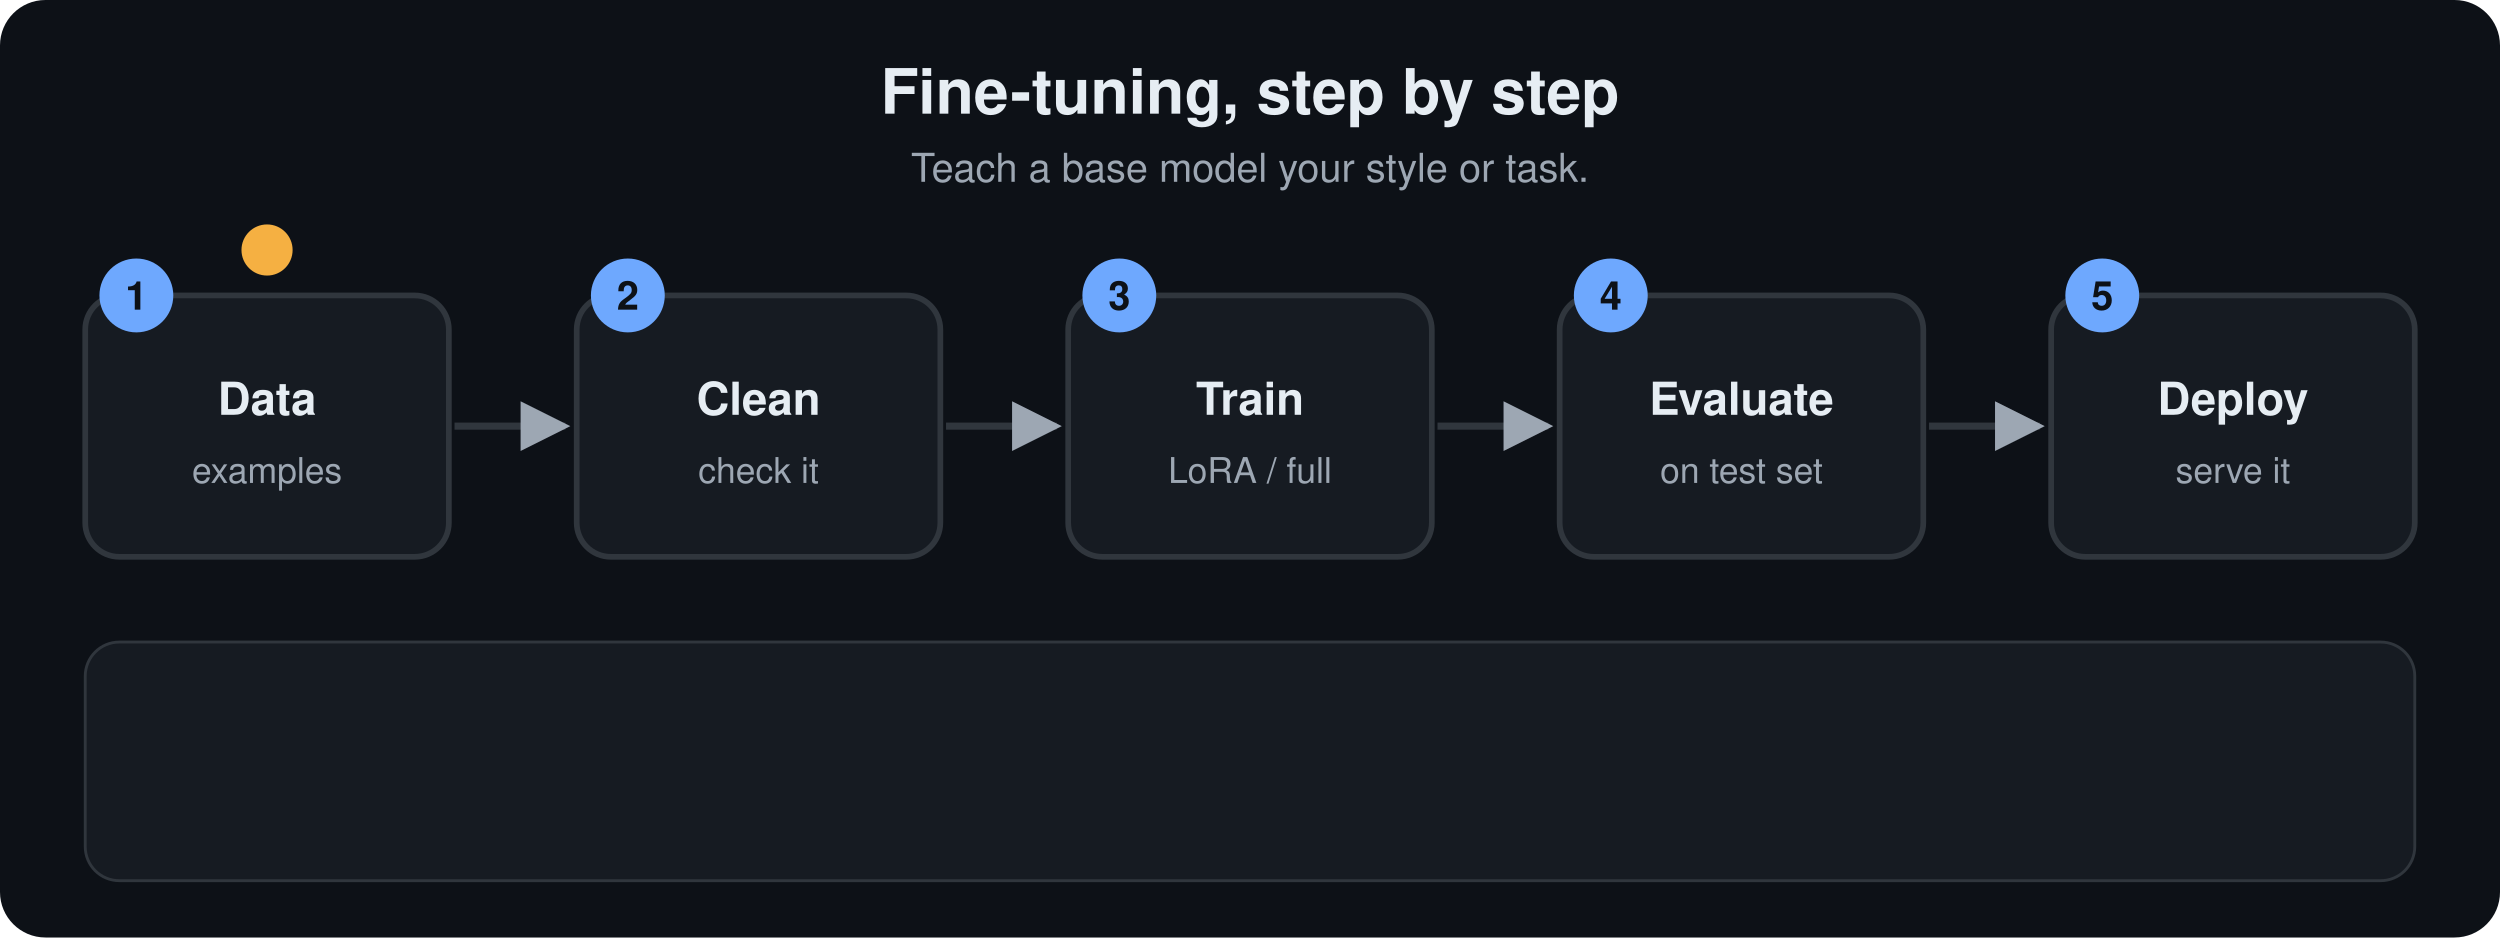
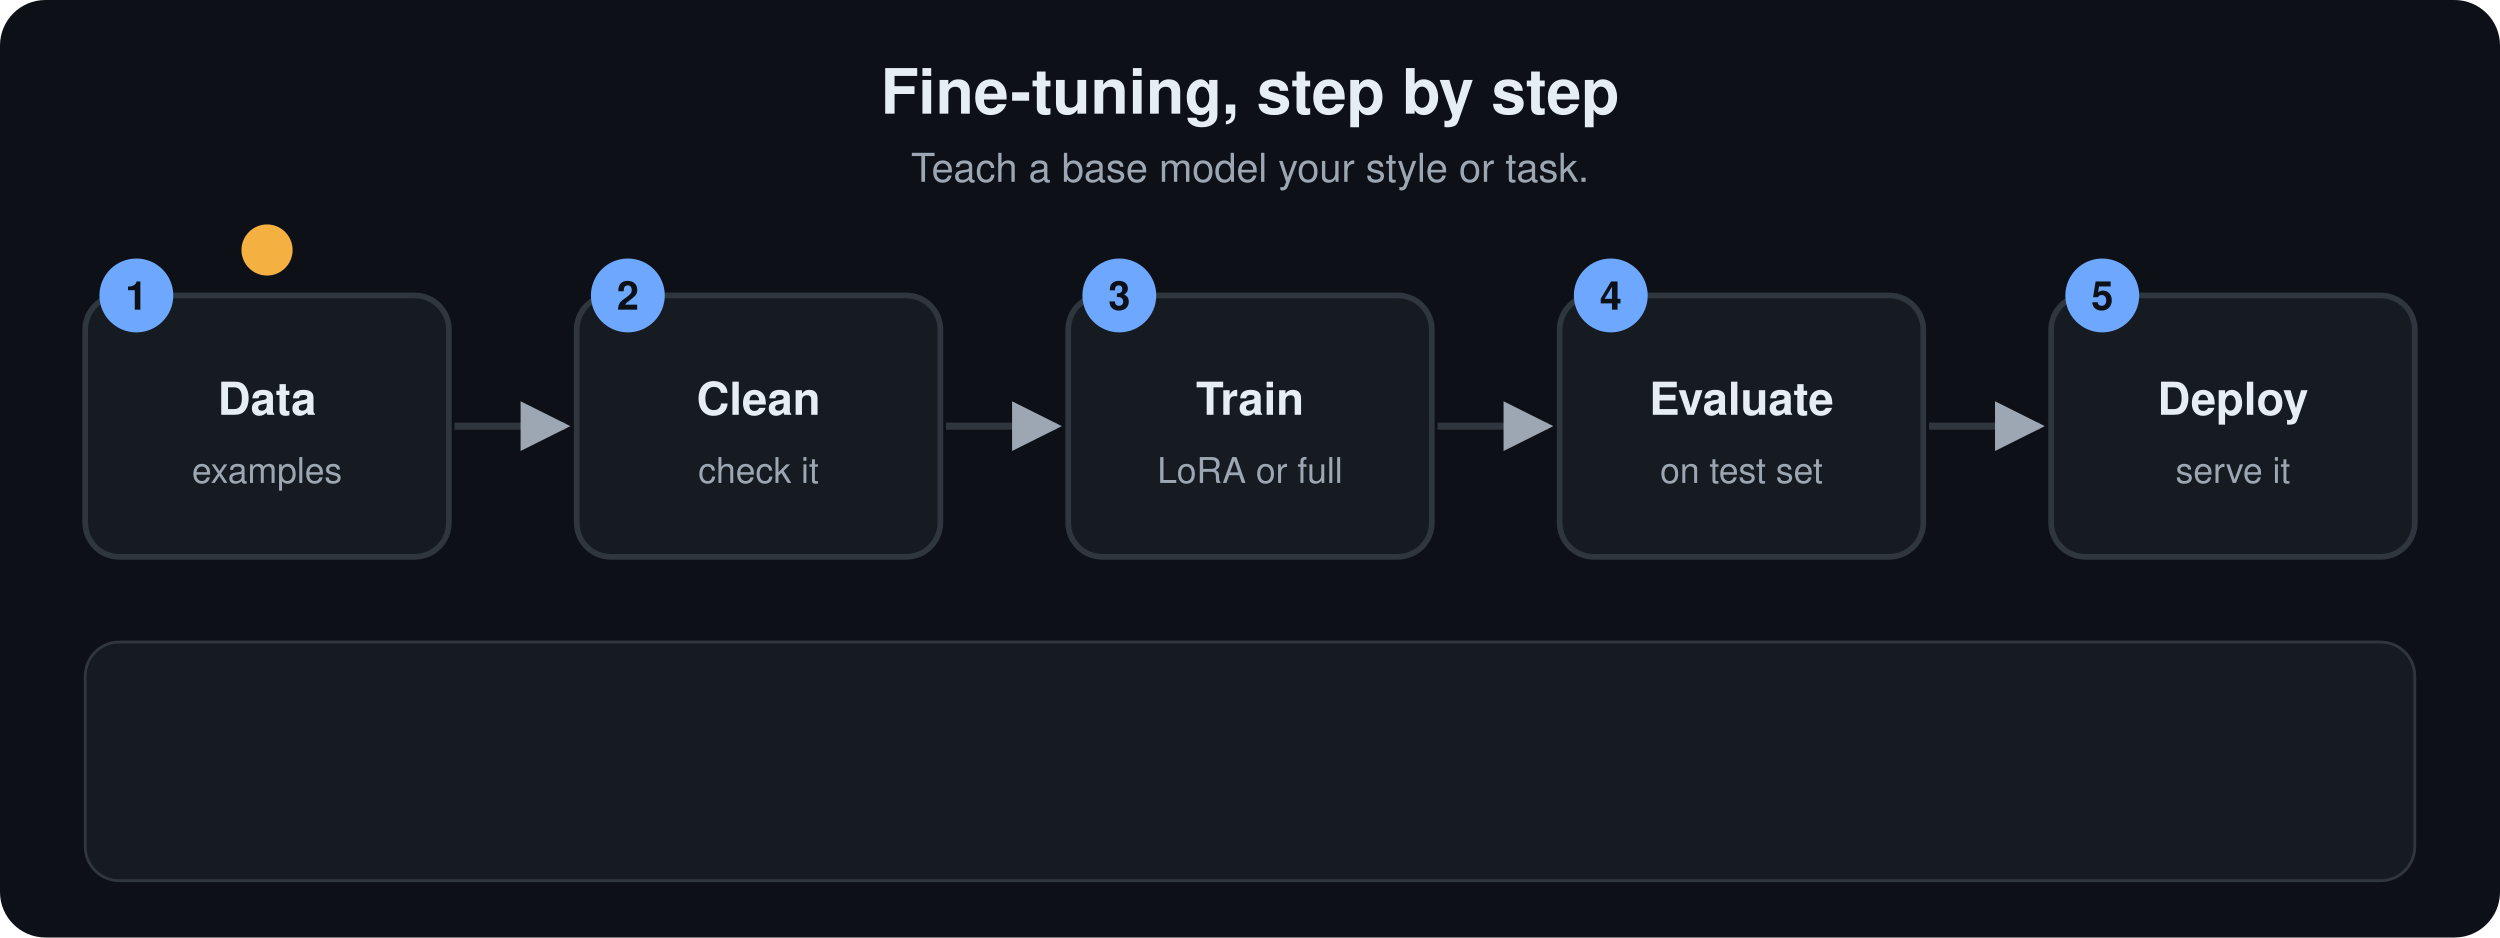
<svg xmlns="http://www.w3.org/2000/svg" viewBox="0 0 880 330" width="880" height="330" role="img" aria-labelledby="t d" font-family="-apple-system,Segoe UI,Helvetica,Arial,sans-serif">
  <defs>
    <marker id="ah" viewBox="0 0 10 10" refX="9" refY="5" markerWidth="7" markerHeight="7" orient="auto">
      <path d="M0,0 L10,5 L0,10 z" fill="#9DA7B3" />
    </marker>
  </defs>
  <rect width="880" height="330" rx="16" fill="#0D1117" />
  <text x="440.0" y="40" font-size="22" fill="#E6EDF3" font-weight="700" text-anchor="middle">Fine-tuning, step by step</text>
  <text x="440.0" y="64" font-size="14" fill="#9DA7B3" font-weight="400" text-anchor="middle">Teach a base model your style or task.</text>
-   <line x1="160.0" y1="150" x2="199.0" y2="150" stroke="#30363D" stroke-width="2.5" marker-end="url(#ah)" />
-   <line x1="333.0" y1="150" x2="372.0" y2="150" stroke="#30363D" stroke-width="2.5" marker-end="url(#ah)" />
-   <line x1="506.0" y1="150" x2="545.0" y2="150" stroke="#30363D" stroke-width="2.5" marker-end="url(#ah)" />
-   <line x1="679.0" y1="150" x2="718.0" y2="150" stroke="#30363D" stroke-width="2.5" marker-end="url(#ah)" />
-   <rect x="30.0" y="104" width="128" height="92" rx="12" fill="#161B22" stroke="#30363D" stroke-width="2">
+   <line x1="160" y1="150" x2="199" y2="150" stroke="#30363D" stroke-width="2.5" marker-end="url(#ah)" />
+   <line x1="333" y1="150" x2="372" y2="150" stroke="#30363D" stroke-width="2.5" marker-end="url(#ah)" />
+   <line x1="506" y1="150" x2="545" y2="150" stroke="#30363D" stroke-width="2.5" marker-end="url(#ah)" />
+   <line x1="679" y1="150" x2="718" y2="150" stroke="#30363D" stroke-width="2.5" marker-end="url(#ah)" />
+   <rect x="30" y="104" width="128" height="92" rx="12" fill="#161B22" stroke="#30363D" stroke-width="2">
    <animate attributeName="stroke" dur="12.0s" repeatCount="indefinite" keyTimes="0;0.2;0.212;1" values="#6EA8FE;#6EA8FE;#30363D;#30363D" />
  </rect>
-   <circle cx="48.0" cy="104" r="13" fill="#6EA8FE" />
-   <text x="48.0" y="109" font-size="14" fill="#0D1117" font-weight="700" text-anchor="middle">1</text>
-   <text x="94.0" y="146" font-size="16" fill="#E6EDF3" font-weight="700" text-anchor="middle">Data</text>
-   <text x="94.0" y="170" font-size="12.5" fill="#9DA7B3" font-weight="400" text-anchor="middle">examples</text>
-   <rect x="203.0" y="104" width="128" height="92" rx="12" fill="#161B22" stroke="#30363D" stroke-width="2">
+   <circle cx="48" cy="104" r="13" fill="#6EA8FE" />
+   <text x="48" y="109" font-size="14" fill="#0D1117" font-weight="700" text-anchor="middle">1</text>
+   <text x="94" y="146" font-size="16" fill="#E6EDF3" font-weight="700" text-anchor="middle">Data</text>
+   <text x="94" y="170" font-size="12.5" fill="#9DA7B3" font-weight="400" text-anchor="middle">examples</text>
+   <rect x="203" y="104" width="128" height="92" rx="12" fill="#161B22" stroke="#30363D" stroke-width="2">
    <animate attributeName="stroke" dur="12.0s" repeatCount="indefinite" keyTimes="0;0.188;0.2;0.4;0.412;1" values="#30363D;#30363D;#6EA8FE;#6EA8FE;#30363D;#30363D" />
  </rect>
-   <circle cx="221.0" cy="104" r="13" fill="#6EA8FE" />
-   <text x="221.0" y="109" font-size="14" fill="#0D1117" font-weight="700" text-anchor="middle">2</text>
-   <text x="267.0" y="146" font-size="16" fill="#E6EDF3" font-weight="700" text-anchor="middle">Clean</text>
-   <text x="267.0" y="170" font-size="12.5" fill="#9DA7B3" font-weight="400" text-anchor="middle">check it</text>
-   <rect x="376.0" y="104" width="128" height="92" rx="12" fill="#161B22" stroke="#30363D" stroke-width="2">
+   <circle cx="221" cy="104" r="13" fill="#6EA8FE" />
+   <text x="221" y="109" font-size="14" fill="#0D1117" font-weight="700" text-anchor="middle">2</text>
+   <text x="267" y="146" font-size="16" fill="#E6EDF3" font-weight="700" text-anchor="middle">Clean</text>
+   <text x="267" y="170" font-size="12.5" fill="#9DA7B3" font-weight="400" text-anchor="middle">check it</text>
+   <rect x="376" y="104" width="128" height="92" rx="12" fill="#161B22" stroke="#30363D" stroke-width="2">
    <animate attributeName="stroke" dur="12.0s" repeatCount="indefinite" keyTimes="0;0.388;0.4;0.6;0.612;1" values="#30363D;#30363D;#6EA8FE;#6EA8FE;#30363D;#30363D" />
  </rect>
-   <circle cx="394.0" cy="104" r="13" fill="#6EA8FE" />
-   <text x="394.0" y="109" font-size="14" fill="#0D1117" font-weight="700" text-anchor="middle">3</text>
-   <text x="440.0" y="146" font-size="16" fill="#E6EDF3" font-weight="700" text-anchor="middle">Train</text>
-   <text x="440.0" y="170" font-size="12.5" fill="#9DA7B3" font-weight="400" text-anchor="middle">LoRA / full</text>
-   <rect x="549.0" y="104" width="128" height="92" rx="12" fill="#161B22" stroke="#30363D" stroke-width="2">
+   <circle cx="394" cy="104" r="13" fill="#6EA8FE" />
+   <text x="394" y="109" font-size="14" fill="#0D1117" font-weight="700" text-anchor="middle">3</text>
+   <text x="440" y="146" font-size="16" fill="#E6EDF3" font-weight="700" text-anchor="middle">Train</text>
+   <text x="440" y="170" font-size="12.5" fill="#9DA7B3" font-weight="400" text-anchor="middle">LoRA or full</text>
+   <rect x="549" y="104" width="128" height="92" rx="12" fill="#161B22" stroke="#30363D" stroke-width="2">
    <animate attributeName="stroke" dur="12.0s" repeatCount="indefinite" keyTimes="0;0.588;0.6;0.8;0.812;1" values="#30363D;#30363D;#6EA8FE;#6EA8FE;#30363D;#30363D" />
  </rect>
-   <circle cx="567.0" cy="104" r="13" fill="#6EA8FE" />
-   <text x="567.0" y="109" font-size="14" fill="#0D1117" font-weight="700" text-anchor="middle">4</text>
-   <text x="613.0" y="146" font-size="16" fill="#E6EDF3" font-weight="700" text-anchor="middle">Evaluate</text>
-   <text x="613.0" y="170" font-size="12.5" fill="#9DA7B3" font-weight="400" text-anchor="middle">on test set</text>
-   <rect x="722.0" y="104" width="128" height="92" rx="12" fill="#161B22" stroke="#30363D" stroke-width="2">
+   <circle cx="567" cy="104" r="13" fill="#6EA8FE" />
+   <text x="567" y="109" font-size="14" fill="#0D1117" font-weight="700" text-anchor="middle">4</text>
+   <text x="613" y="146" font-size="16" fill="#E6EDF3" font-weight="700" text-anchor="middle">Evaluate</text>
+   <text x="613" y="170" font-size="12.5" fill="#9DA7B3" font-weight="400" text-anchor="middle">on test set</text>
+   <rect x="722" y="104" width="128" height="92" rx="12" fill="#161B22" stroke="#30363D" stroke-width="2">
    <animate attributeName="stroke" dur="12.0s" repeatCount="indefinite" keyTimes="0;0.788;0.8;1.0" values="#30363D;#30363D;#6EA8FE;#6EA8FE" />
  </rect>
-   <circle cx="740.0" cy="104" r="13" fill="#6EA8FE" />
-   <text x="740.0" y="109" font-size="14" fill="#0D1117" font-weight="700" text-anchor="middle">5</text>
-   <text x="786.0" y="146" font-size="16" fill="#E6EDF3" font-weight="700" text-anchor="middle">Deploy</text>
-   <text x="786.0" y="170" font-size="12.5" fill="#9DA7B3" font-weight="400" text-anchor="middle">serve it</text>
-   <circle r="9" fill="#F5B042" cx="94.0" cy="88">
-     <animate attributeName="cx" dur="12.0s" repeatCount="indefinite" keyTimes="0.0;0.01;0.2;0.27;0.4;0.47;0.6;0.67;0.8;0.87;1.0" values="94.0;94.0;94.0;267.0;267.0;440.0;440.0;613.0;613.0;786.0;786.0" />
+   <circle cx="740" cy="104" r="13" fill="#6EA8FE" />
+   <text x="740" y="109" font-size="14" fill="#0D1117" font-weight="700" text-anchor="middle">5</text>
+   <text x="786" y="146" font-size="16" fill="#E6EDF3" font-weight="700" text-anchor="middle">Deploy</text>
+   <text x="786" y="170" font-size="12.5" fill="#9DA7B3" font-weight="400" text-anchor="middle">serve it</text>
+   <circle r="9" fill="#F5B042" cx="94" cy="88">
+     <animate attributeName="cx" dur="12.0s" repeatCount="indefinite" keyTimes="0.0;0.01;0.2;0.27;0.4;0.47;0.6;0.67;0.8;0.87;1.0" values="94;94;94;267;267;440;440;613;613;786;786" />
    <animate attributeName="cy" dur="12.0s" repeatCount="indefinite" keyTimes="0.0;0.01;0.2;0.27;0.4;0.47;0.6;0.67;0.8;0.87;1.0" values="88;88;88;88;88;88;88;88;88;88;88" />
  </circle>
  <rect x="30" y="226" width="820" height="84" rx="12" fill="#161B22" stroke="#30363D" />
  <text x="440.0" y="258" font-size="15" fill="#E6EDF3" font-weight="700" text-anchor="middle" opacity="0">1. Collect example inputs and ideal outputs<animate attributeName="opacity" dur="12.0s" repeatCount="indefinite" keyTimes="0;0.2;0.212;1" values="1;1;0;0" />
  </text>
  <text x="440.0" y="282" font-size="15" fill="#9DA7B3" font-weight="400" text-anchor="middle" opacity="0">Quality beats quantity.<animate attributeName="opacity" dur="12.0s" repeatCount="indefinite" keyTimes="0;0.2;0.212;1" values="1;1;0;0" />
  </text>
+   <text x="836" y="300" font-size="12" fill="#9DA7B3" text-anchor="end" opacity="0">Step 1 of 5<animate attributeName="opacity" dur="12.0s" repeatCount="indefinite" keyTimes="0;0.2;0.212;1" values="1;1;0;0" />
+   </text>
  <text x="440.0" y="258" font-size="15" fill="#E6EDF3" font-weight="700" text-anchor="middle" opacity="0">2. Clean and split into train and test<animate attributeName="opacity" dur="12.0s" repeatCount="indefinite" keyTimes="0;0.188;0.2;0.4;0.412;1" values="0;0;1;1;0;0" />
  </text>
  <text x="440.0" y="282" font-size="15" fill="#9DA7B3" font-weight="400" text-anchor="middle" opacity="0">Remove duplicates and wrong labels.<animate attributeName="opacity" dur="12.0s" repeatCount="indefinite" keyTimes="0;0.188;0.2;0.4;0.412;1" values="0;0;1;1;0;0" />
+   </text>
+   <text x="836" y="300" font-size="12" fill="#9DA7B3" text-anchor="end" opacity="0">Step 2 of 5<animate attributeName="opacity" dur="12.0s" repeatCount="indefinite" keyTimes="0;0.188;0.2;0.4;0.412;1" values="0;0;1;1;0;0" />
  </text>
  <text x="440.0" y="258" font-size="15" fill="#E6EDF3" font-weight="700" text-anchor="middle" opacity="0">3. Train: nudge the weights toward your examples<animate attributeName="opacity" dur="12.0s" repeatCount="indefinite" keyTimes="0;0.388;0.4;0.6;0.612;1" values="0;0;1;1;0;0" />
  </text>
  <text x="440.0" y="282" font-size="15" fill="#9DA7B3" font-weight="400" text-anchor="middle" opacity="0">LoRA trains a tiny add-on, so it is cheap.<animate attributeName="opacity" dur="12.0s" repeatCount="indefinite" keyTimes="0;0.388;0.4;0.6;0.612;1" values="0;0;1;1;0;0" />
  </text>
+   <text x="836" y="300" font-size="12" fill="#9DA7B3" text-anchor="end" opacity="0">Step 3 of 5<animate attributeName="opacity" dur="12.0s" repeatCount="indefinite" keyTimes="0;0.388;0.4;0.6;0.612;1" values="0;0;1;1;0;0" />
+   </text>
  <text x="440.0" y="258" font-size="15" fill="#E6EDF3" font-weight="700" text-anchor="middle" opacity="0">4. Test on examples the model never saw<animate attributeName="opacity" dur="12.0s" repeatCount="indefinite" keyTimes="0;0.588;0.6;0.8;0.812;1" values="0;0;1;1;0;0" />
  </text>
  <text x="440.0" y="282" font-size="15" fill="#9DA7B3" font-weight="400" text-anchor="middle" opacity="0">Compare with the base model.<animate attributeName="opacity" dur="12.0s" repeatCount="indefinite" keyTimes="0;0.588;0.6;0.8;0.812;1" values="0;0;1;1;0;0" />
+   </text>
+   <text x="836" y="300" font-size="12" fill="#9DA7B3" text-anchor="end" opacity="0">Step 4 of 5<animate attributeName="opacity" dur="12.0s" repeatCount="indefinite" keyTimes="0;0.588;0.6;0.8;0.812;1" values="0;0;1;1;0;0" />
  </text>
  <text x="440.0" y="258" font-size="15" fill="#E6EDF3" font-weight="700" text-anchor="middle" opacity="0">5. Ship it, then keep monitoring<animate attributeName="opacity" dur="12.0s" repeatCount="indefinite" keyTimes="0;0.788;0.8;1.0" values="0;0;1;1" />
  </text>
  <text x="440.0" y="282" font-size="15" fill="#9DA7B3" font-weight="400" text-anchor="middle" opacity="0">Retrain when your data changes.<animate attributeName="opacity" dur="12.0s" repeatCount="indefinite" keyTimes="0;0.788;0.8;1.0" values="0;0;1;1" />
  </text>
+   <text x="836" y="300" font-size="12" fill="#9DA7B3" text-anchor="end" opacity="0">Step 5 of 5<animate attributeName="opacity" dur="12.0s" repeatCount="indefinite" keyTimes="0;0.788;0.8;1.0" values="0;0;1;1" />
+   </text>
</svg>
